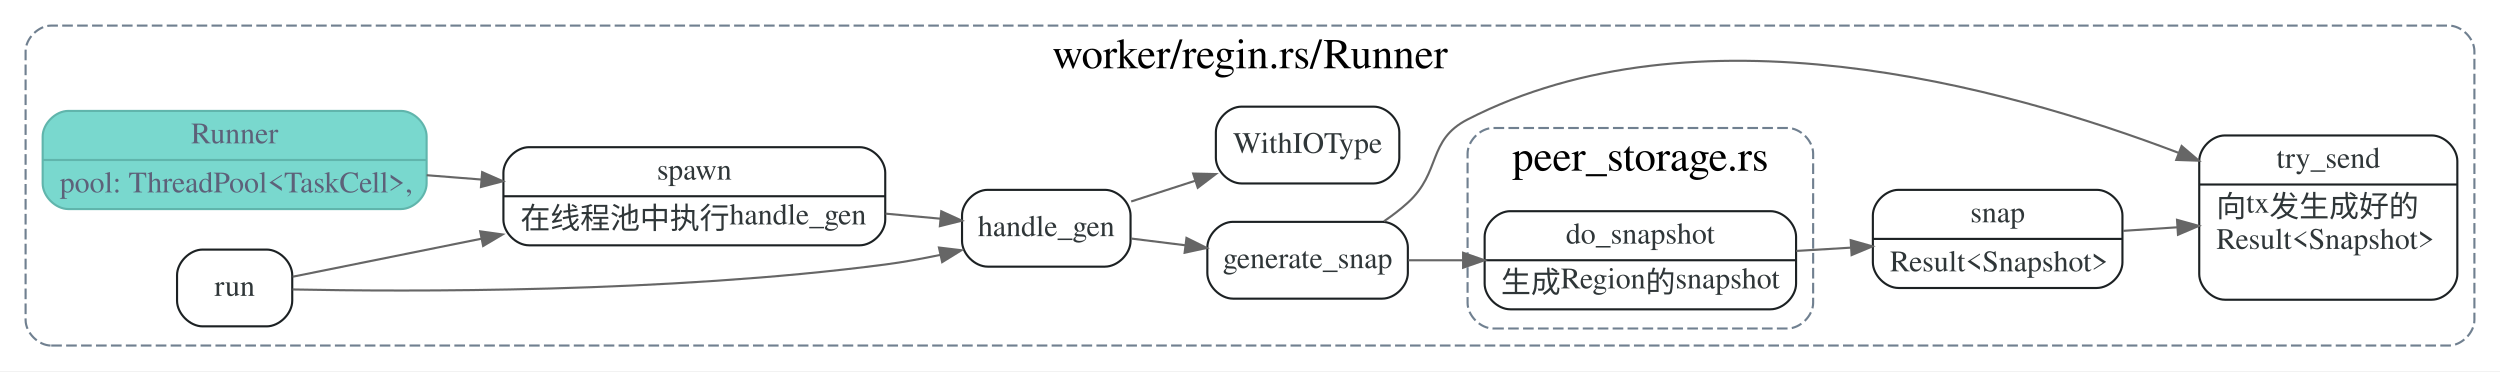
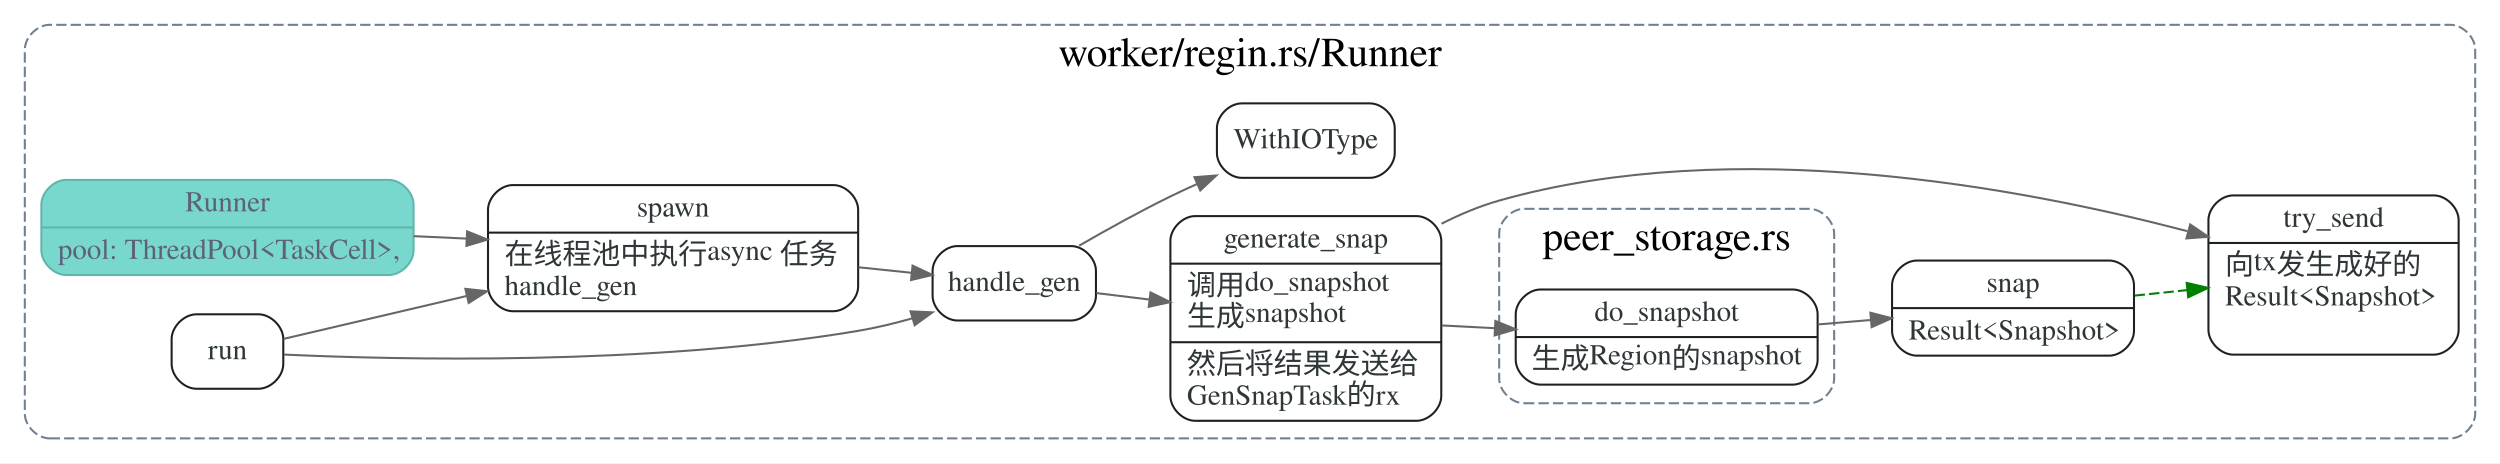
- <svg xmlns="http://www.w3.org/2000/svg" width="1172pt" height="174pt" viewBox="0.00 0.00 1172.00 174.00">
-   <g id="graph0" class="graph" transform="scale(1 1) rotate(0) translate(4 170)">
-     <polygon fill="white" stroke="transparent" points="-4,4 -4,-170 1168,-170 1168,4 -4,4" />
+ <svg xmlns="http://www.w3.org/2000/svg" width="1209pt" height="224pt" viewBox="0.00 0.00 1209.00 224.00">
+   <g id="graph0" class="graph" transform="scale(1 1) rotate(0) translate(4 220)">
+     <polygon fill="white" stroke="transparent" points="-4,4 -4,-220 1205,-220 1205,4 -4,4" />
    <g id="clust1" class="cluster">
-       <path fill="none" stroke="slategrey" stroke-dasharray="5,2" d="M20,-8C20,-8 1144,-8 1144,-8 1150,-8 1156,-14 1156,-20 1156,-20 1156,-146 1156,-146 1156,-152 1150,-158 1144,-158 1144,-158 20,-158 20,-158 14,-158 8,-152 8,-146 8,-146 8,-20 8,-20 8,-14 14,-8 20,-8" />
-       <text text-anchor="middle" x="582" y="-138" font-family="Times,serif" font-size="20.00">worker/regin.rs/Runner</text>
+       <path fill="none" stroke="slategrey" stroke-dasharray="5,2" d="M20,-8C20,-8 1181,-8 1181,-8 1187,-8 1193,-14 1193,-20 1193,-20 1193,-196 1193,-196 1193,-202 1187,-208 1181,-208 1181,-208 20,-208 20,-208 14,-208 8,-202 8,-196 8,-196 8,-20 8,-20 8,-14 14,-8 20,-8" />
+       <text text-anchor="middle" x="600.5" y="-188" font-family="Times,serif" font-size="20.00">worker/regin.rs/Runner</text>
    </g>
    <g id="clust5" class="cluster">
-       <path fill="none" stroke="slategrey" stroke-dasharray="5,2" d="M696,-16C696,-16 834,-16 834,-16 840,-16 846,-22 846,-28 846,-28 846,-98 846,-98 846,-104 840,-110 834,-110 834,-110 696,-110 696,-110 690,-110 684,-104 684,-98 684,-98 684,-28 684,-28 684,-22 690,-16 696,-16" />
-       <text text-anchor="middle" x="765" y="-90" font-family="Times,serif" font-size="20.00">peer_storage.rs</text>
+       <path fill="none" stroke="slategrey" stroke-dasharray="5,2" d="M733,-25C733,-25 871,-25 871,-25 877,-25 883,-31 883,-37 883,-37 883,-107 883,-107 883,-113 877,-119 871,-119 871,-119 733,-119 733,-119 727,-119 721,-113 721,-107 721,-107 721,-37 721,-37 721,-31 727,-25 733,-25" />
+       <text text-anchor="middle" x="802" y="-99" font-family="Times,serif" font-size="20.00">peer_storage.rs</text>
    </g>
    <g id="node1" class="node">
-       <path fill="#79d8ce" stroke="#60b5ac" d="M28,-72C28,-72 184,-72 184,-72 190,-72 196,-78 196,-84 196,-84 196,-106 196,-106 196,-112 190,-118 184,-118 184,-118 28,-118 28,-118 22,-118 16,-112 16,-106 16,-106 16,-84 16,-84 16,-78 22,-72 28,-72" />
-       <text text-anchor="middle" x="106" y="-102.8" font-family="Times,serif" font-size="14.00" fill="#5d6179">Runner</text>
-       <polyline fill="none" stroke="#60b5ac" points="16,-95 196,-95 " />
-       <text text-anchor="start" x="24" y="-79.8" font-family="Times,serif" font-size="14.00" fill="#5d6179">pool: ThreadPool&lt;TaskCell&gt;,</text>
+       <path fill="#79d8ce" stroke="#60b5ac" d="M28,-87C28,-87 184,-87 184,-87 190,-87 196,-93 196,-99 196,-99 196,-121 196,-121 196,-127 190,-133 184,-133 184,-133 28,-133 28,-133 22,-133 16,-127 16,-121 16,-121 16,-99 16,-99 16,-93 22,-87 28,-87" />
+       <text text-anchor="middle" x="106" y="-117.8" font-family="Times,serif" font-size="14.00" fill="#5d6179">Runner</text>
+       <polyline fill="none" stroke="#60b5ac" points="16,-110 196,-110 " />
+       <text text-anchor="start" x="24" y="-94.8" font-family="Times,serif" font-size="14.00" fill="#5d6179">pool: ThreadPool&lt;TaskCell&gt;,</text>
    </g>
    <g id="node2" class="node">
-       <path fill="none" stroke="#1c2123" d="M244,-55C244,-55 399,-55 399,-55 405,-55 411,-61 411,-67 411,-67 411,-89 411,-89 411,-95 405,-101 399,-101 399,-101 244,-101 244,-101 238,-101 232,-95 232,-89 232,-89 232,-67 232,-67 232,-61 238,-55 244,-55" />
-       <text text-anchor="middle" x="321.5" y="-85.8" font-family="Times,serif" font-size="14.00" fill="#2f3638">spawn</text>
-       <polyline fill="none" stroke="#1c2123" points="232,-78 411,-78 " />
-       <text text-anchor="start" x="240" y="-62.8" font-family="Times,serif" font-size="14.00" fill="#2f3638">在线程池中执行handle_gen</text>
+       <path fill="none" stroke="#1c2123" d="M244,-69.5C244,-69.5 399,-69.5 399,-69.5 405,-69.5 411,-75.5 411,-81.5 411,-81.5 411,-118.5 411,-118.5 411,-124.5 405,-130.5 399,-130.5 399,-130.5 244,-130.5 244,-130.5 238,-130.5 232,-124.5 232,-118.5 232,-118.5 232,-81.5 232,-81.5 232,-75.5 238,-69.5 244,-69.5" />
+       <text text-anchor="middle" x="321.5" y="-115.3" font-family="Times,serif" font-size="14.00" fill="#2f3638">spawn</text>
+       <polyline fill="none" stroke="#1c2123" points="232,-107.5 411,-107.5 " />
+       <text text-anchor="start" x="240" y="-92.3" font-family="Times,serif" font-size="14.00" fill="#2f3638">在线程池中执行async 任务</text>
+       <text text-anchor="start" x="240" y="-77.3" font-family="Times,serif" font-size="14.00" fill="#2f3638"> handle_gen</text>
    </g>
    <g id="edge1" class="edge">
-       <path fill="none" stroke="#666666" d="M196.03,-87.86C204.52,-87.19 213.16,-86.51 221.72,-85.83" />
-       <polygon fill="#666666" stroke="#666666" points="222.03,-89.31 231.73,-85.04 221.48,-82.34 222.03,-89.31" />
+       <path fill="none" stroke="#666666" d="M196.03,-105.8C204.52,-105.41 213.16,-105 221.72,-104.61" />
+       <polygon fill="#666666" stroke="#666666" points="221.9,-108.1 231.73,-104.14 221.57,-101.11 221.9,-108.1" />
    </g>
    <g id="node4" class="node">
-       <path fill="none" stroke="#1c2123" d="M514,-81C514,-81 459,-81 459,-81 453,-81 447,-75 447,-69 447,-69 447,-57 447,-57 447,-51 453,-45 459,-45 459,-45 514,-45 514,-45 520,-45 526,-51 526,-57 526,-57 526,-69 526,-69 526,-75 520,-81 514,-81" />
-       <text text-anchor="middle" x="486.5" y="-59.3" font-family="Times,serif" font-size="14.00" fill="#2f3638">handle_gen</text>
+       <path fill="none" stroke="#1c2123" d="M514,-101C514,-101 459,-101 459,-101 453,-101 447,-95 447,-89 447,-89 447,-77 447,-77 447,-71 453,-65 459,-65 459,-65 514,-65 514,-65 520,-65 526,-71 526,-77 526,-77 526,-89 526,-89 526,-95 520,-101 514,-101" />
+       <text text-anchor="middle" x="486.5" y="-79.3" font-family="Times,serif" font-size="14.00" fill="#2f3638">handle_gen</text>
    </g>
    <g id="edge4" class="edge">
-       <path fill="none" stroke="#666666" d="M411.15,-69.84C419.98,-69.03 428.68,-68.23 436.86,-67.48" />
-       <polygon fill="#666666" stroke="#666666" points="437.27,-70.95 446.9,-66.55 436.62,-63.98 437.27,-70.95" />
+       <path fill="none" stroke="#666666" d="M411.15,-90.75C419.98,-89.83 428.68,-88.93 436.86,-88.07" />
+       <polygon fill="#666666" stroke="#666666" points="437.32,-91.54 446.9,-87.03 436.59,-84.58 437.32,-91.54" />
    </g>
    <g id="node3" class="node">
-       <path fill="none" stroke="#1c2123" d="M121,-53C121,-53 91,-53 91,-53 85,-53 79,-47 79,-41 79,-41 79,-29 79,-29 79,-23 85,-17 91,-17 91,-17 121,-17 121,-17 127,-17 133,-23 133,-29 133,-29 133,-41 133,-41 133,-47 127,-53 121,-53" />
-       <text text-anchor="middle" x="106" y="-31.3" font-family="Times,serif" font-size="14.00" fill="#2f3638">run</text>
+       <path fill="none" stroke="#1c2123" d="M121,-68C121,-68 91,-68 91,-68 85,-68 79,-62 79,-56 79,-56 79,-44 79,-44 79,-38 85,-32 91,-32 91,-32 121,-32 121,-32 127,-32 133,-38 133,-44 133,-44 133,-56 133,-56 133,-62 127,-68 121,-68" />
+       <text text-anchor="middle" x="106" y="-46.3" font-family="Times,serif" font-size="14.00" fill="#2f3638">run</text>
    </g>
    <g id="edge2" class="edge">
-       <path fill="none" stroke="#666666" d="M133.18,-40.27C155.48,-44.76 189,-51.51 221.54,-58.07" />
-       <polygon fill="#666666" stroke="#666666" points="221.11,-61.55 231.6,-60.09 222.49,-54.69 221.11,-61.55" />
+       <path fill="none" stroke="#666666" d="M133.18,-56.13C155.48,-61.35 189,-69.2 221.54,-76.83" />
+       <polygon fill="#666666" stroke="#666666" points="221.06,-80.31 231.6,-79.18 222.66,-73.49 221.06,-80.31" />
    </g>
    <g id="edge3" class="edge">
-       <path fill="none" stroke="#666666" d="M133.16,-34.3C185.95,-33.24 308.89,-32.62 411,-46 419.41,-47.1 428.28,-48.72 436.83,-50.51" />
-       <polygon fill="#666666" stroke="#666666" points="436.18,-53.95 446.7,-52.69 437.69,-47.12 436.18,-53.95" />
+       <path fill="none" stroke="#666666" d="M133.26,-48.53C186.22,-46.08 309.45,-42.97 411,-60 419.63,-61.45 428.66,-63.63 437.33,-66.09" />
+       <polygon fill="#666666" stroke="#666666" points="436.34,-69.44 446.92,-68.95 438.34,-62.74 436.34,-69.44" />
    </g>
    <g id="node5" class="node">
-       <path fill="none" stroke="#1c2123" d="M644,-66C644,-66 574,-66 574,-66 568,-66 562,-60 562,-54 562,-54 562,-42 562,-42 562,-36 568,-30 574,-30 574,-30 644,-30 644,-30 650,-30 656,-36 656,-42 656,-42 656,-54 656,-54 656,-60 650,-66 644,-66" />
-       <text text-anchor="middle" x="609" y="-44.3" font-family="Times,serif" font-size="14.00" fill="#2f3638">generate_snap</text>
+       <path fill="none" stroke="#1c2123" d="M574,-16.5C574,-16.5 681,-16.5 681,-16.5 687,-16.5 693,-22.5 693,-28.5 693,-28.5 693,-103.5 693,-103.5 693,-109.5 687,-115.5 681,-115.5 681,-115.5 574,-115.5 574,-115.5 568,-115.5 562,-109.5 562,-103.5 562,-103.5 562,-28.5 562,-28.5 562,-22.5 568,-16.5 574,-16.5" />
+       <text text-anchor="middle" x="627.5" y="-100.3" font-family="Times,serif" font-size="14.00" fill="#2f3638">generate_snap</text>
+       <polyline fill="none" stroke="#1c2123" points="562,-92.5 693,-92.5 " />
+       <text text-anchor="start" x="570" y="-77.3" font-family="Times,serif" font-size="14.00" fill="#2f3638">调用do_snapshot</text>
+       <text text-anchor="start" x="570" y="-62.3" font-family="Times,serif" font-size="14.00" fill="#2f3638"> 生成snapshot</text>
+       <polyline fill="none" stroke="#1c2123" points="562,-54.5 693,-54.5 " />
+       <text text-anchor="start" x="570" y="-39.3" font-family="Times,serif" font-size="14.00" fill="#2f3638">然后将结果发送给</text>
+       <text text-anchor="start" x="570" y="-24.3" font-family="Times,serif" font-size="14.00" fill="#2f3638"> GenSnapTask的rx</text>
    </g>
    <g id="edge5" class="edge">
-       <path fill="none" stroke="#666666" d="M526.29,-58.17C534.4,-57.16 543.11,-56.08 551.71,-55.01" />
-       <polygon fill="#666666" stroke="#666666" points="552.22,-58.47 561.71,-53.76 551.35,-51.52 552.22,-58.47" />
+       <path fill="none" stroke="#666666" d="M526.22,-78.26C534.27,-77.28 543.02,-76.21 551.88,-75.13" />
+       <polygon fill="#666666" stroke="#666666" points="552.39,-78.59 561.89,-73.9 551.54,-71.64 552.39,-78.59" />
    </g>
    <g id="node6" class="node">
-       <path fill="none" stroke="#1c2123" d="M640,-120C640,-120 578,-120 578,-120 572,-120 566,-114 566,-108 566,-108 566,-96 566,-96 566,-90 572,-84 578,-84 578,-84 640,-84 640,-84 646,-84 652,-90 652,-96 652,-96 652,-108 652,-108 652,-114 646,-120 640,-120" />
-       <text text-anchor="middle" x="609" y="-98.3" font-family="Times,serif" font-size="14.00" fill="#2f3638">WithIOType</text>
+       <path fill="none" stroke="#1c2123" d="M658.5,-170C658.5,-170 596.5,-170 596.5,-170 590.5,-170 584.5,-164 584.5,-158 584.5,-158 584.5,-146 584.5,-146 584.5,-140 590.5,-134 596.5,-134 596.5,-134 658.5,-134 658.5,-134 664.5,-134 670.5,-140 670.5,-146 670.5,-146 670.5,-158 670.5,-158 670.5,-164 664.5,-170 658.5,-170" />
+       <text text-anchor="middle" x="627.5" y="-148.3" font-family="Times,serif" font-size="14.00" fill="#2f3638">WithIOType</text>
    </g>
    <g id="edge6" class="edge">
-       <path fill="none" stroke="#666666" d="M526.29,-75.55C535.88,-78.66 546.31,-82.03 556.41,-85.3" />
-       <polygon fill="#666666" stroke="#666666" points="555.36,-88.64 565.95,-88.39 557.51,-81.98 555.36,-88.64" />
+       <path fill="none" stroke="#666666" d="M517.88,-101.19C531.22,-108.9 547.19,-117.76 562,-125 566.1,-127 570.38,-129 574.71,-130.95" />
+       <polygon fill="#666666" stroke="#666666" points="573.64,-134.3 584.2,-135.13 576.46,-127.9 573.64,-134.3" />
    </g>
    <g id="node7" class="node">
-       <path fill="none" stroke="#1c2123" d="M704,-25C704,-25 826,-25 826,-25 832,-25 838,-31 838,-37 838,-37 838,-59 838,-59 838,-65 832,-71 826,-71 826,-71 704,-71 704,-71 698,-71 692,-65 692,-59 692,-59 692,-37 692,-37 692,-31 698,-25 704,-25" />
-       <text text-anchor="middle" x="765" y="-55.8" font-family="Times,serif" font-size="14.00" fill="#2f3638">do_snapshot</text>
-       <polyline fill="none" stroke="#1c2123" points="692,-48 838,-48 " />
-       <text text-anchor="middle" x="765" y="-32.8" font-family="Times,serif" font-size="14.00" fill="#2f3638">生成Region的snapshot</text>
+       <path fill="none" stroke="#1c2123" d="M741,-34C741,-34 863,-34 863,-34 869,-34 875,-40 875,-46 875,-46 875,-68 875,-68 875,-74 869,-80 863,-80 863,-80 741,-80 741,-80 735,-80 729,-74 729,-68 729,-68 729,-46 729,-46 729,-40 735,-34 741,-34" />
+       <text text-anchor="middle" x="802" y="-64.8" font-family="Times,serif" font-size="14.00" fill="#2f3638">do_snapshot</text>
+       <polyline fill="none" stroke="#1c2123" points="729,-57 875,-57 " />
+       <text text-anchor="middle" x="802" y="-41.8" font-family="Times,serif" font-size="14.00" fill="#2f3638">生成Region的snapshot</text>
    </g>
    <g id="edge7" class="edge">
-       <path fill="none" stroke="#666666" d="M656.21,-48C664.29,-48 672.92,-48 681.64,-48" />
-       <polygon fill="#666666" stroke="#666666" points="681.9,-51.5 691.9,-48 681.9,-44.5 681.9,-51.5" />
+       <path fill="none" stroke="#666666" d="M693.22,-62.62C701.61,-62.19 710.28,-61.73 718.9,-61.28" />
+       <polygon fill="#666666" stroke="#666666" points="719.16,-64.77 728.97,-60.76 718.8,-57.78 719.16,-64.77" />
    </g>
    <g id="node8" class="node">
-       <path fill="none" stroke="#1c2123" d="M1039,-29.5C1039,-29.5 1136,-29.5 1136,-29.5 1142,-29.5 1148,-35.5 1148,-41.5 1148,-41.5 1148,-94.5 1148,-94.5 1148,-100.5 1142,-106.5 1136,-106.5 1136,-106.5 1039,-106.5 1039,-106.5 1033,-106.5 1027,-100.5 1027,-94.5 1027,-94.5 1027,-41.5 1027,-41.5 1027,-35.5 1033,-29.5 1039,-29.5" />
-       <text text-anchor="middle" x="1087.5" y="-91.3" font-family="Times,serif" font-size="14.00" fill="#2f3638">try_send</text>
-       <polyline fill="none" stroke="#1c2123" points="1027,-83.5 1148,-83.5 " />
-       <text text-anchor="start" x="1035" y="-68.3" font-family="Times,serif" font-size="14.00" fill="#2f3638">向tx发生成好的</text>
-       <text text-anchor="start" x="1035" y="-53.3" font-family="Times,serif" font-size="14.00" fill="#2f3638"> Result&lt;Snapshot&gt;</text>
+       <path fill="none" stroke="#1c2123" d="M1076,-48.5C1076,-48.5 1173,-48.5 1173,-48.5 1179,-48.5 1185,-54.5 1185,-60.5 1185,-60.5 1185,-113.5 1185,-113.5 1185,-119.5 1179,-125.5 1173,-125.5 1173,-125.5 1076,-125.5 1076,-125.5 1070,-125.5 1064,-119.5 1064,-113.5 1064,-113.5 1064,-60.5 1064,-60.5 1064,-54.5 1070,-48.5 1076,-48.5" />
+       <text text-anchor="middle" x="1124.5" y="-110.3" font-family="Times,serif" font-size="14.00" fill="#2f3638">try_send</text>
+       <polyline fill="none" stroke="#1c2123" points="1064,-102.5 1185,-102.5 " />
+       <text text-anchor="start" x="1072" y="-87.3" font-family="Times,serif" font-size="14.00" fill="#2f3638">向tx发生成好的</text>
+       <text text-anchor="start" x="1072" y="-72.3" font-family="Times,serif" font-size="14.00" fill="#2f3638"> Result&lt;Snapshot&gt;</text>
    </g>
    <g id="edge8" class="edge">
-       <path fill="none" stroke="#666666" d="M644.78,-66.25C648.74,-68.95 652.58,-71.88 656,-75 671.77,-89.38 665.02,-104.26 684,-114 790.65,-168.72 933.69,-130.19 1017.4,-98.32" />
-       <polygon fill="#666666" stroke="#666666" points="1018.75,-101.55 1026.81,-94.67 1016.22,-95.03 1018.75,-101.55" />
+       <path fill="none" stroke="#666666" d="M693.12,-111.81C702.14,-116.39 711.56,-120.33 721,-123 834.44,-155.15 972.41,-129.57 1053.8,-108.2" />
+       <polygon fill="#666666" stroke="#666666" points="1055.18,-111.46 1063.93,-105.49 1053.37,-104.7 1055.18,-111.46" />
    </g>
    <g id="node9" class="node">
-       <path fill="none" stroke="#1c2123" d="M886,-35C886,-35 979,-35 979,-35 985,-35 991,-41 991,-47 991,-47 991,-69 991,-69 991,-75 985,-81 979,-81 979,-81 886,-81 886,-81 880,-81 874,-75 874,-69 874,-69 874,-47 874,-47 874,-41 880,-35 886,-35" />
-       <text text-anchor="middle" x="932.5" y="-65.8" font-family="Times,serif" font-size="14.00" fill="#2f3638">snap</text>
-       <polyline fill="none" stroke="#1c2123" points="874,-58 991,-58 " />
-       <text text-anchor="start" x="882" y="-42.8" font-family="Times,serif" font-size="14.00" fill="#2f3638">Result&lt;Snapshot&gt;</text>
+       <path fill="none" stroke="#1c2123" d="M923,-48C923,-48 1016,-48 1016,-48 1022,-48 1028,-54 1028,-60 1028,-60 1028,-82 1028,-82 1028,-88 1022,-94 1016,-94 1016,-94 923,-94 923,-94 917,-94 911,-88 911,-82 911,-82 911,-60 911,-60 911,-54 917,-48 923,-48" />
+       <text text-anchor="middle" x="969.5" y="-78.8" font-family="Times,serif" font-size="14.00" fill="#2f3638">snap</text>
+       <polyline fill="none" stroke="#1c2123" points="911,-71 1028,-71 " />
+       <text text-anchor="start" x="919" y="-55.8" font-family="Times,serif" font-size="14.00" fill="#2f3638">Result&lt;Snapshot&gt;</text>
    </g>
    <g id="edge9" class="edge">
-       <path fill="none" stroke="#666666" d="M838.11,-52.36C846.59,-52.87 855.23,-53.39 863.65,-53.9" />
-       <polygon fill="#666666" stroke="#666666" points="863.6,-57.4 873.8,-54.51 864.03,-50.42 863.6,-57.4" />
+       <path fill="none" stroke="#666666" d="M875.11,-63.1C883.59,-63.82 892.23,-64.55 900.65,-65.26" />
+       <polygon fill="#666666" stroke="#666666" points="900.54,-68.76 910.8,-66.12 901.13,-61.79 900.54,-68.76" />
    </g>
    <g id="edge10" class="edge">
-       <path fill="none" stroke="#666666" d="M991.34,-61.78C999.58,-62.32 1008.13,-62.88 1016.58,-63.43" />
-       <polygon fill="#666666" stroke="#666666" points="1016.59,-66.94 1026.79,-64.1 1017.04,-59.95 1016.59,-66.94" />
+       <path fill="none" stroke="green" stroke-dasharray="5,2" d="M1028.34,-77.05C1036.58,-77.91 1045.13,-78.8 1053.58,-79.69" />
+       <polygon fill="green" stroke="green" points="1053.48,-83.2 1063.79,-80.76 1054.21,-76.23 1053.48,-83.2" />
    </g>
  </g>
</svg>
